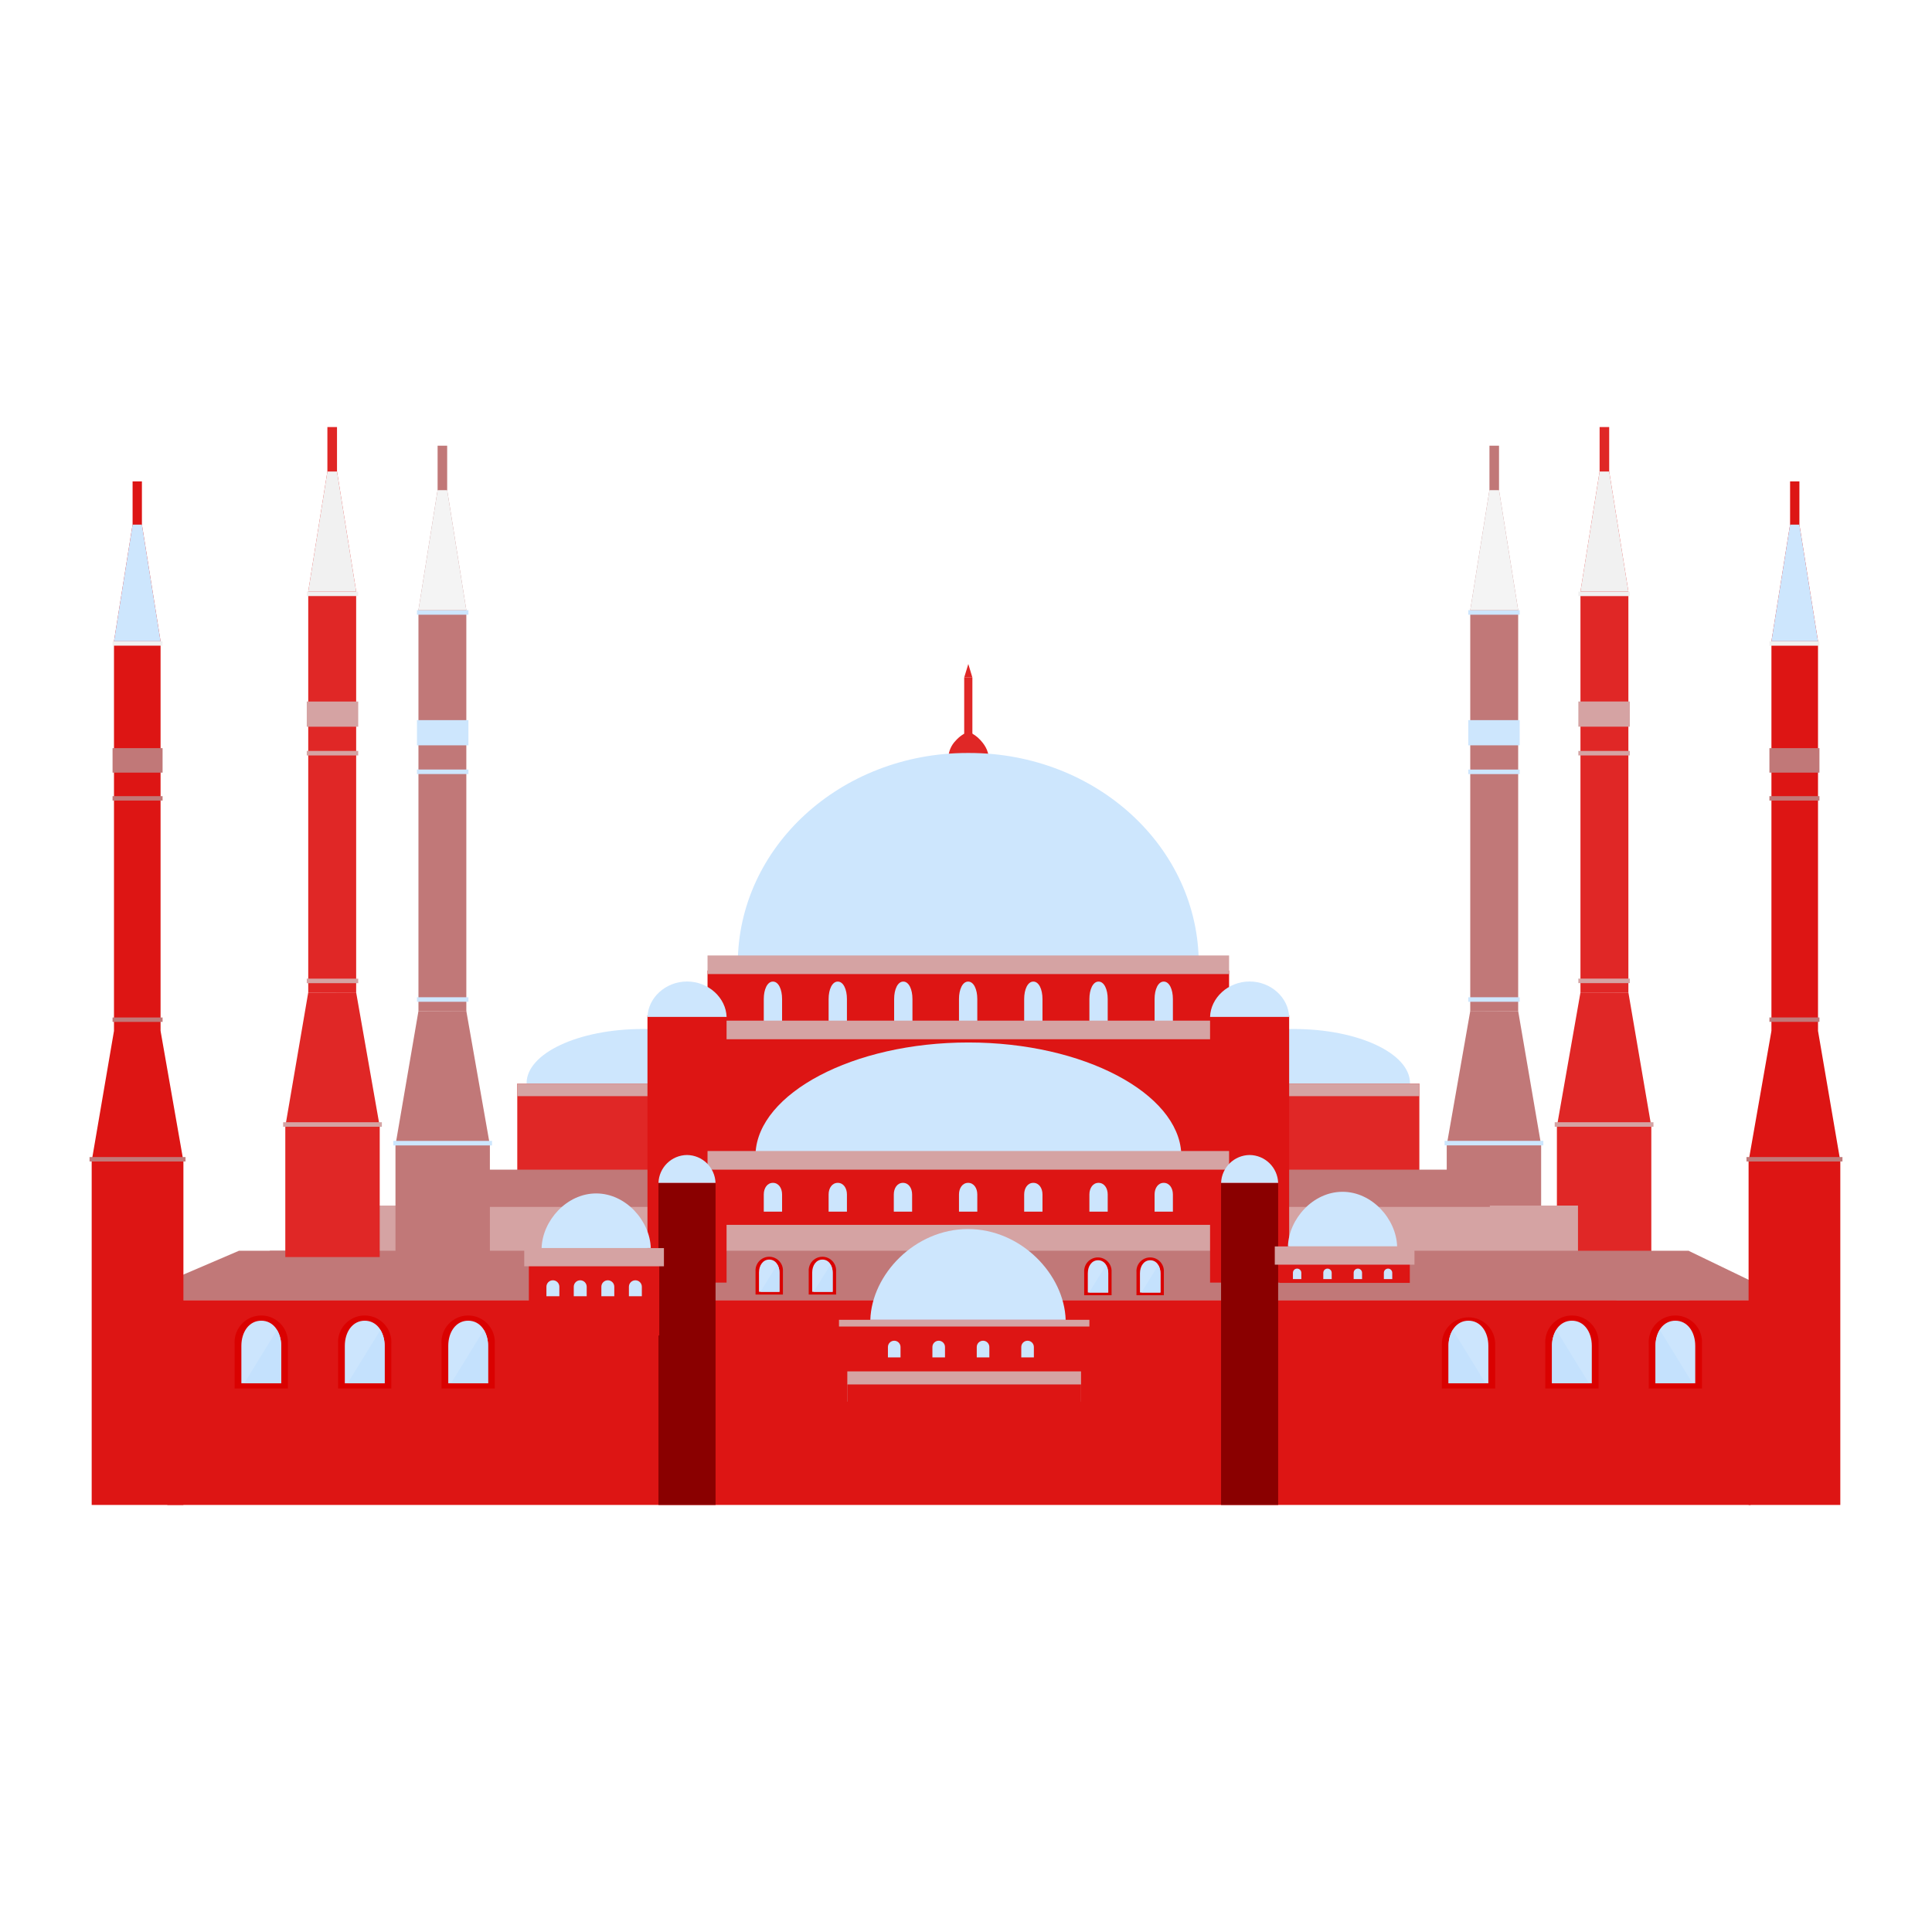
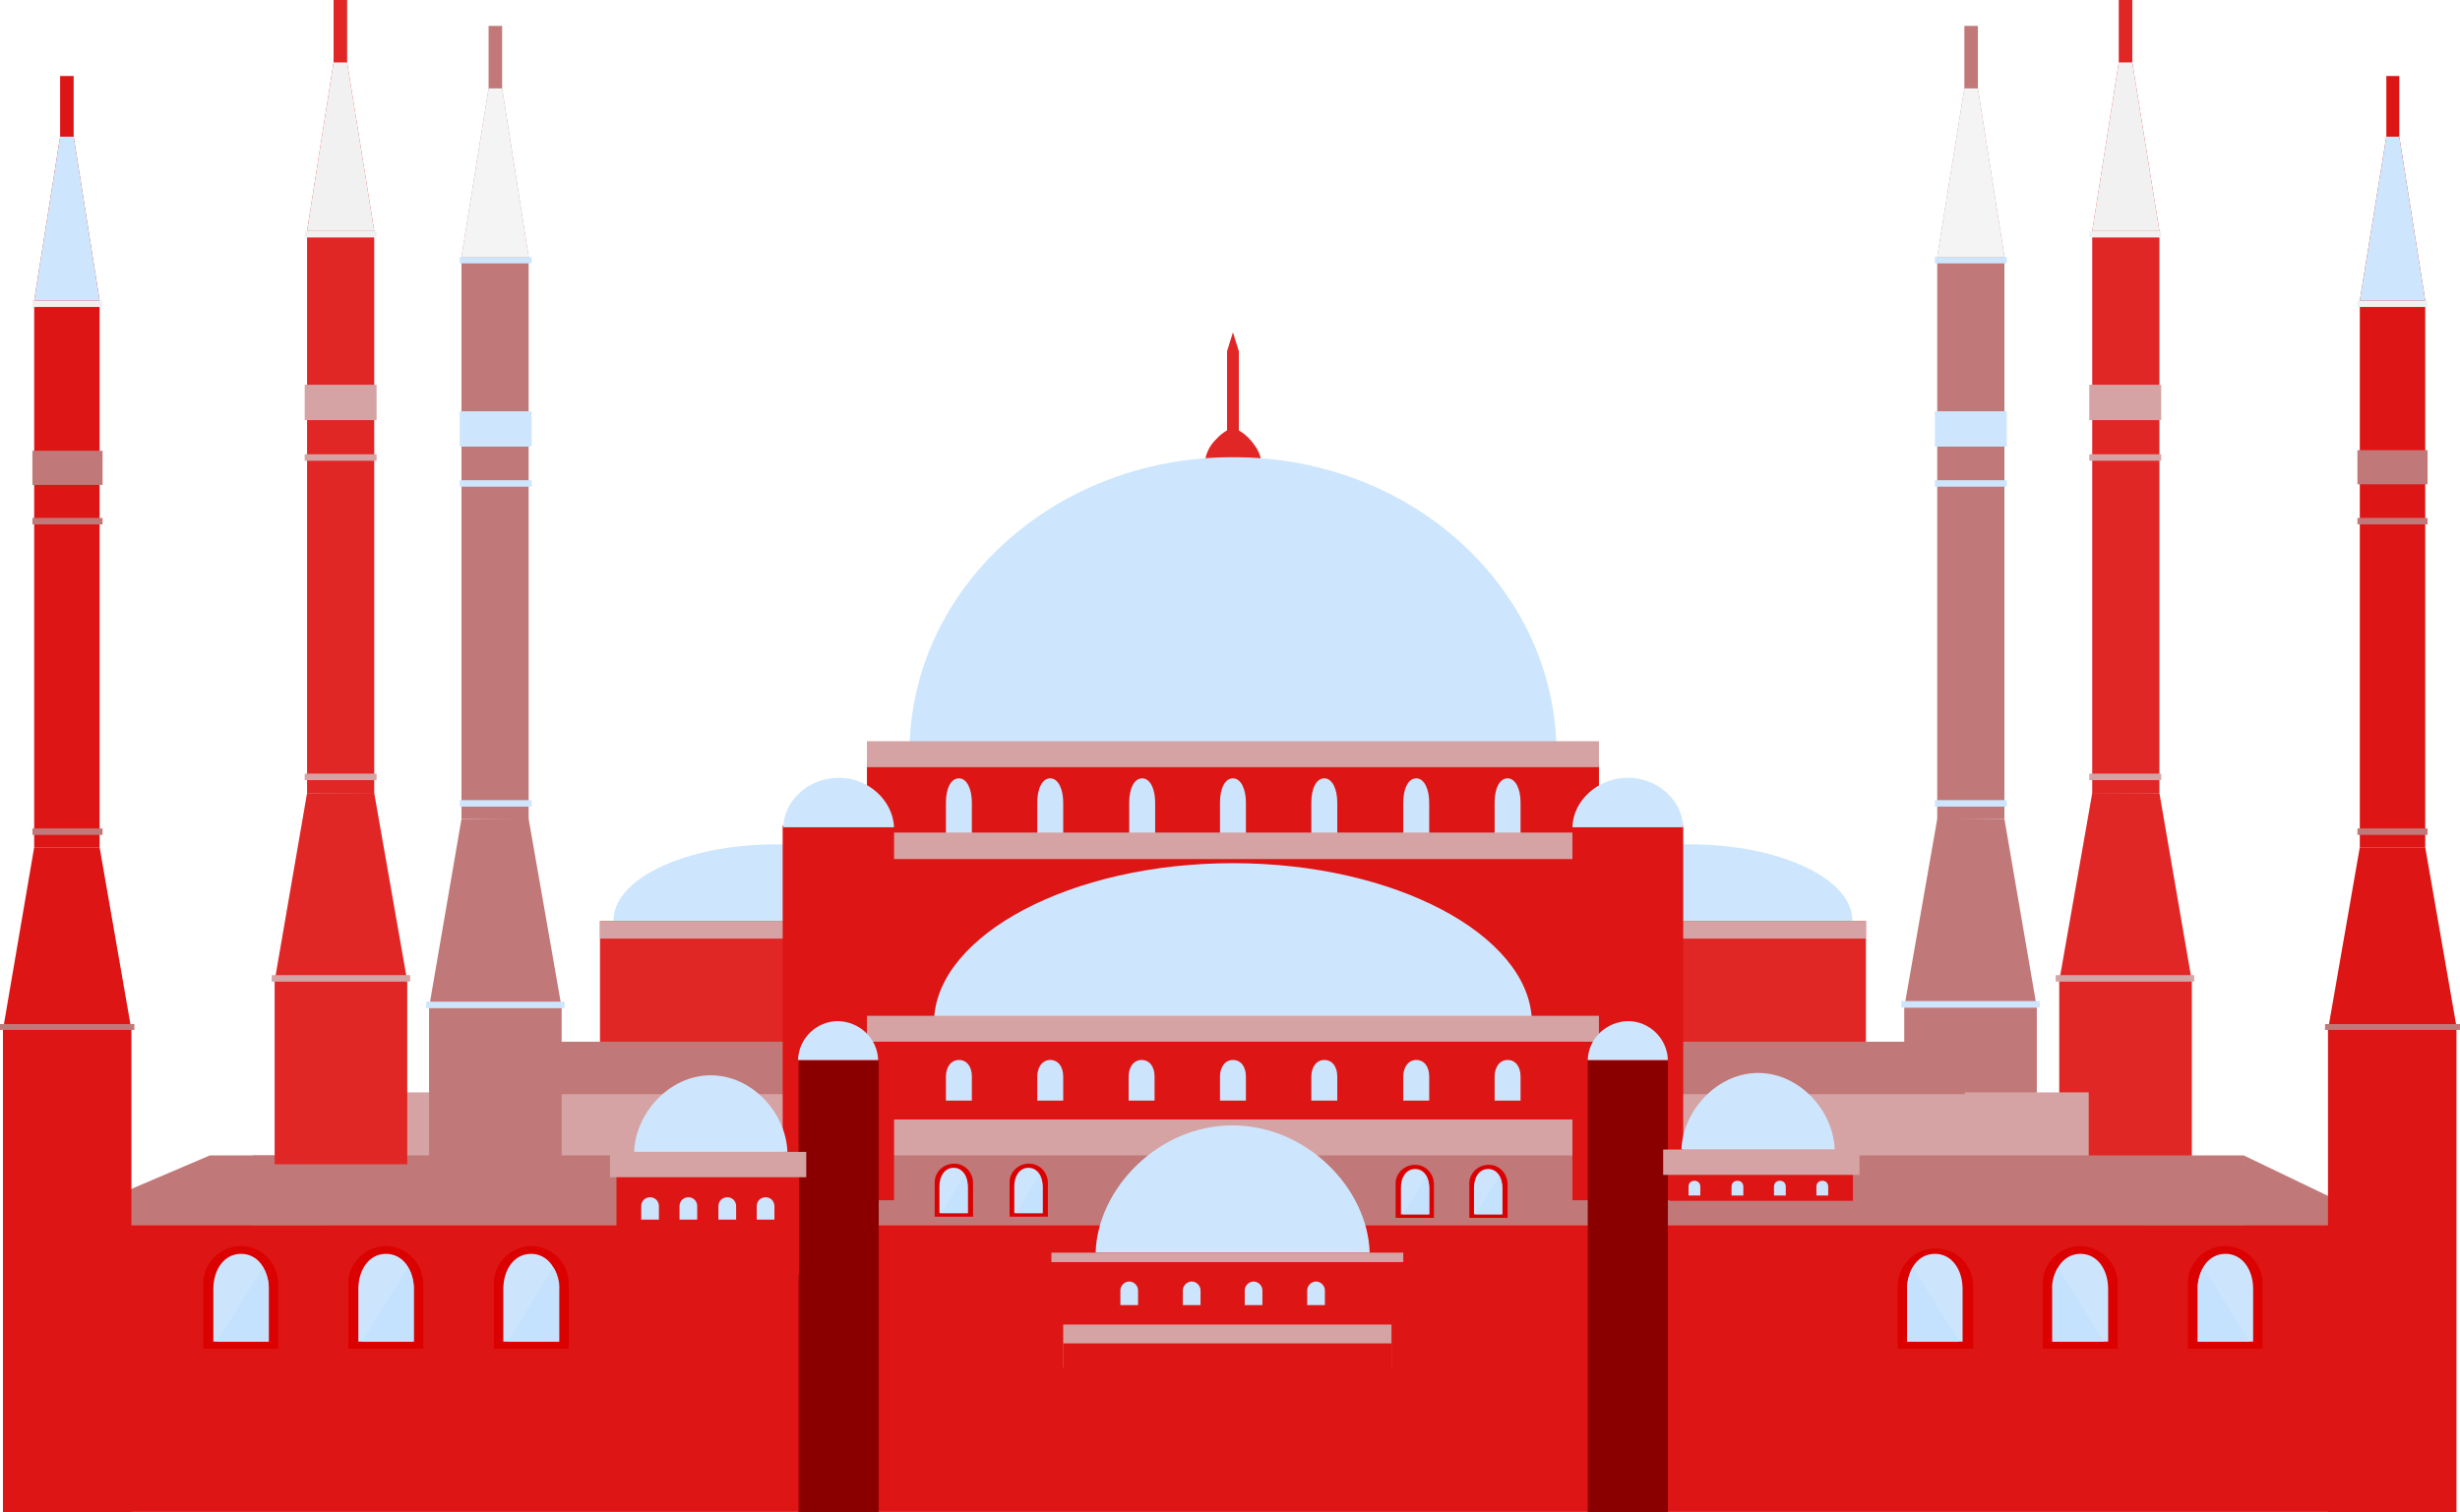
- <svg xmlns="http://www.w3.org/2000/svg" id="Layer_1" data-name="Layer 1" viewBox="0 0 460 460">
-   <defs>
-     <style>.cls-1{fill:#cde6fd;}.cls-2{fill:#e02726;}.cls-3{fill:#d5a3a3;}.cls-4{fill:#f1f1f1;}.cls-5{fill:#c17878;}.cls-6{fill:#f4f4f4;}.cls-7{fill:#dd1514;}.cls-8{fill:#cce5fd;}.cls-9{fill:#da0100;}.cls-10{fill:#c4e1fd;}.cls-11{fill:#8a0000;}</style>
-   </defs>
-   <path class="cls-1" d="M180.66,258s0-.06,0-.09c0-7.13-12.38-12.91-27.64-12.91s-27.64,5.78-27.64,12.91c0,0,0,.06,0,.09Z" />
-   <rect class="cls-2" x="123.16" y="258" width="55.29" height="20.82" />
-   <rect class="cls-3" x="123.16" y="258" width="39.01" height="2.99" />
-   <polygon class="cls-2" points="376.29 236.34 376.3 236.3 376.3 140.84 380.86 112.26 380.86 101.68 383.14 101.68 383.14 112.26 387.71 140.84 387.71 236.3 376.29 236.34" />
-   <polygon class="cls-2" points="387.71 236.3 376.3 236.3 370.69 268.21 393.17 268.21 387.71 236.3" />
-   <rect class="cls-2" x="370.69" y="268.21" width="22.48" height="31.09" transform="translate(763.86 567.51) rotate(-180)" />
-   <rect class="cls-3" x="370.18" y="267.2" width="23.51" height="1.08" transform="translate(763.86 535.48) rotate(-180)" />
-   <rect class="cls-3" x="375.81" y="233.01" width="12.25" height="1.08" transform="translate(763.86 467.09) rotate(-180)" />
-   <rect class="cls-3" x="375.81" y="178.79" width="12.25" height="1.08" transform="translate(763.86 358.66) rotate(-180)" />
-   <rect class="cls-4" x="375.81" y="140.84" width="12.25" height="1.08" transform="translate(763.86 282.77) rotate(-180)" />
-   <rect class="cls-3" x="375.81" y="167.03" width="12.25" height="6" transform="translate(763.86 340.05) rotate(-180)" />
-   <polygon class="cls-4" points="380.86 112.27 383.14 112.27 387.71 140.84 376.3 140.84 380.86 112.27" />
-   <polygon class="cls-5" points="350.06 240.78 350.06 240.73 350.06 145.28 354.63 116.69 354.63 106.12 356.91 106.12 356.91 116.69 361.47 145.28 361.47 240.73 350.06 240.78" />
-   <polygon class="cls-5" points="361.47 240.73 350.06 240.73 344.46 272.64 366.94 272.64 361.47 240.73" />
-   <rect class="cls-5" x="344.46" y="272.65" width="22.48" height="31.09" transform="translate(711.4 576.38) rotate(-180)" />
-   <rect class="cls-1" x="343.94" y="271.64" width="23.51" height="1.08" transform="translate(711.4 544.35) rotate(-180)" />
-   <rect class="cls-1" x="349.57" y="237.44" width="12.25" height="1.08" transform="translate(711.4 475.96) rotate(-180)" />
-   <rect class="cls-1" x="349.57" y="183.22" width="12.25" height="1.08" transform="translate(711.4 367.53) rotate(-180)" />
-   <rect class="cls-1" x="349.57" y="145.28" width="12.25" height="1.08" transform="translate(711.4 291.64) rotate(-180)" />
-   <rect class="cls-1" x="349.57" y="171.46" width="12.25" height="6" transform="translate(711.4 348.92) rotate(-180)" />
-   <polygon class="cls-6" points="354.63 116.7 356.91 116.7 361.47 145.28 350.06 145.28 354.63 116.7" />
-   <path class="cls-1" d="M280.44,258s0-.06,0-.09c0-7.13,12.38-12.91,27.64-12.91s27.64,5.78,27.64,12.91c0,0,0,.06,0,.09Z" />
-   <rect class="cls-2" x="282.65" y="258" width="55.29" height="20.82" transform="translate(620.59 536.81) rotate(-180)" />
-   <rect class="cls-3" x="298.93" y="258" width="39.01" height="2.99" transform="translate(636.87 518.99) rotate(-180)" />
-   <polygon class="cls-5" points="230.55 291.63 168.46 291.63 168.46 304.94 230.55 304.94 292.64 304.94 292.64 291.63 230.55 291.63" />
-   <polygon class="cls-7" points="228.97 309.53 39.84 309.53 39.84 358.32 228.97 358.32 416.82 358.32 416.82 309.53 228.97 309.53" />
-   <path class="cls-2" d="M235.35,180.75c.2-2.16-1.36-3.92-1.91-4.53a8,8,0,0,0-2.85-2,7.58,7.58,0,0,0-3,2.08,6.16,6.16,0,0,0-1.8,4.27c.17,2.2,2.52,4.21,4.74,5v-.19h0v.19C232.77,184.82,235.15,182.89,235.35,180.75Z" />
-   <rect class="cls-3" x="87.14" y="287.04" width="288.57" height="11.73" />
-   <polyline class="cls-5" points="56.9 297.8 39.84 305.11 39.84 309.6 76.23 309.6 76.23 297.8 56.9 297.8" />
-   <polygon class="cls-2" points="229.57 161.31 229.57 161.32 229.57 176.48 231.52 176.48 231.52 161.32 231.52 161.31 229.57 161.31" />
-   <path class="cls-1" d="M230.74,179.28h-.39c-30.2,0-54.69,22.4-54.69,50.26a.81.81,0,0,0,0,.17H285.42a.81.81,0,0,0,0-.17C285.43,201.67,260.95,179.28,230.74,179.28Z" />
-   <polygon class="cls-7" points="230.55 231.08 168.46 231.08 168.46 281.53 230.55 281.53 292.64 281.53 292.64 231.08 230.55 231.08" />
-   <path class="cls-1" d="M230.57,248.21h0c-27.58,0-50,12.17-50.68,26.37H281.25C280.54,260.37,258.15,248.21,230.57,248.21Z" />
-   <polygon class="cls-5" points="384.87 309.6 384.87 299.83 400.39 299.83 402.02 299.83 402.02 297.8 417.17 305.11 417.17 309.6 384.87 309.6" />
-   <polygon class="cls-5" points="233.16 297.8 64.24 297.8 64.24 309.6 233.16 309.6 402.08 309.6 402.08 297.8 233.16 297.8" />
-   <polygon class="cls-5" points="159.5 278.49 106.37 278.49 106.37 287.36 159.5 287.36 212.81 287.36 212.81 278.49 159.5 278.49" />
-   <polygon class="cls-3" points="230.55 227.49 168.46 227.49 168.46 231.92 230.55 231.92 292.64 231.92 292.64 227.49 230.55 227.49" />
-   <polygon class="cls-5" points="301.6 278.49 354.73 278.49 354.73 287.36 301.6 287.36 248.29 287.36 248.29 278.49 301.6 278.49" />
-   <polygon class="cls-7" points="230.55 277.65 168.46 277.65 168.46 291.63 230.55 291.63 292.64 291.63 292.64 277.65 230.55 277.65" />
-   <polygon class="cls-2" points="229.57 161.31 230.55 158.1 231.52 161.31 229.57 161.31" />
-   <path class="cls-8" d="M181.85,288.49V284.4c0-1.53.84-2.77,2.18-2.77s2.18,1.24,2.18,2.77v4.09Z" />
-   <path class="cls-8" d="M197.29,288.49V284.4c0-1.53.84-2.77,2.18-2.77s2.18,1.24,2.18,2.77v4.09Z" />
-   <path class="cls-8" d="M212.81,288.49V284.4c0-1.53.84-2.77,2.18-2.77s2.18,1.24,2.18,2.77v4.09Z" />
-   <path class="cls-8" d="M228.33,288.49V284.4c0-1.53.84-2.77,2.18-2.77s2.18,1.24,2.18,2.77v4.09Z" />
-   <path class="cls-8" d="M243.85,288.49V284.4c0-1.53.84-2.77,2.18-2.77s2.18,1.24,2.18,2.77v4.09Z" />
-   <path class="cls-8" d="M259.38,288.49V284.4c0-1.53.84-2.77,2.18-2.77s2.18,1.24,2.18,2.77v4.09Z" />
-   <path class="cls-8" d="M274.9,288.49V284.4c0-1.53.84-2.77,2.18-2.77s2.18,1.24,2.18,2.77v4.09Z" />
-   <path class="cls-8" d="M181.85,244v-6.14c0-2.29.84-4.15,2.18-4.15s2.18,1.86,2.18,4.15V244Z" />
-   <path class="cls-8" d="M197.29,244v-6.14c0-2.29.84-4.15,2.18-4.15s2.18,1.86,2.18,4.15V244Z" />
-   <path class="cls-8" d="M212.89,244v-6.14c0-2.29.84-4.15,2.18-4.15s2.18,1.86,2.18,4.15V244Z" />
-   <path class="cls-8" d="M228.33,244v-6.14c0-2.29.84-4.15,2.18-4.15s2.18,1.86,2.18,4.15V244Z" />
-   <path class="cls-8" d="M243.85,244v-6.14c0-2.29.84-4.15,2.18-4.15s2.18,1.86,2.18,4.15V244Z" />
-   <path class="cls-8" d="M259.38,244v-6.14c0-2.29.84-4.15,2.18-4.15s2.18,1.86,2.18,4.15V244Z" />
-   <path class="cls-8" d="M274.9,244v-6.14c0-2.29.84-4.15,2.18-4.15s2.18,1.86,2.18,4.15V244Z" />
-   <polygon class="cls-3" points="230.55 243.01 168.46 243.01 168.46 247.44 230.55 247.44 292.64 247.44 292.64 243.01 230.55 243.01" />
-   <polygon class="cls-5" points="111.04 240.78 111.03 240.73 111.03 145.28 106.47 116.69 106.47 106.12 104.19 106.12 104.19 116.69 99.63 145.28 99.63 240.73 111.04 240.78" />
-   <polygon class="cls-5" points="99.63 240.73 111.03 240.73 116.64 272.64 94.16 272.64 99.63 240.73" />
-   <rect class="cls-5" x="94.16" y="272.65" width="22.48" height="31.09" />
-   <rect class="cls-1" x="93.64" y="271.64" width="23.51" height="1.08" />
-   <rect class="cls-1" x="99.28" y="237.44" width="12.25" height="1.08" />
-   <rect class="cls-1" x="99.28" y="183.22" width="12.25" height="1.08" />
-   <rect class="cls-1" x="99.28" y="145.28" width="12.25" height="1.08" />
-   <rect class="cls-1" x="99.28" y="171.46" width="12.25" height="6" />
-   <polygon class="cls-6" points="106.47 116.7 104.19 116.7 99.63 145.28 111.03 145.28 106.47 116.7" />
-   <polygon class="cls-2" points="84.81 236.34 84.8 236.3 84.8 140.84 80.24 112.26 80.24 101.68 77.95 101.68 77.95 112.26 73.39 140.84 73.39 236.3 84.81 236.34" />
-   <polygon class="cls-2" points="73.39 236.3 84.8 236.3 90.41 268.21 67.93 268.21 73.39 236.3" />
-   <rect class="cls-2" x="67.93" y="268.21" width="22.48" height="31.09" />
-   <rect class="cls-3" x="67.41" y="267.2" width="23.51" height="1.08" />
-   <rect class="cls-3" x="73.04" y="233.01" width="12.25" height="1.08" />
-   <rect class="cls-3" x="73.04" y="178.79" width="12.25" height="1.08" />
-   <rect class="cls-4" x="73.04" y="140.84" width="12.25" height="1.08" />
-   <rect class="cls-3" x="73.04" y="167.03" width="12.25" height="6" />
-   <polygon class="cls-4" points="80.24 112.27 77.95 112.27 73.39 140.84 84.8 140.84 80.24 112.27" />
-   <path class="cls-9" d="M68.54,330.6V320a6.35,6.35,0,1,0-12.67,0V330.6Z" />
-   <path class="cls-8" d="M57.47,329.35v-8.9c0-3.32,1.83-6,4.74-6s4.74,2.7,4.74,6v8.9Z" />
-   <path class="cls-10" d="M58.14,329.35h8.8v-8.74a7.18,7.18,0,0,0-1-3.94Z" />
-   <path class="cls-9" d="M93.17,330.6V320a6.35,6.35,0,1,0-12.67,0V330.6Z" />
-   <path class="cls-8" d="M82.1,329.35v-8.9c0-3.32,1.83-6,4.74-6s4.74,2.7,4.74,6v8.9Z" />
-   <path class="cls-10" d="M82.77,329.35h8.8v-8.74a7.18,7.18,0,0,0-1-3.94Z" />
-   <path class="cls-9" d="M117.8,330.6V320a6.35,6.35,0,1,0-12.67,0V330.6Z" />
-   <path class="cls-8" d="M106.73,329.35v-8.9c0-3.32,1.83-6,4.74-6s4.74,2.7,4.74,6v8.9Z" />
-   <path class="cls-10" d="M107.4,329.35h8.8v-8.74a7.18,7.18,0,0,0-1-3.94Z" />
-   <polygon class="cls-7" points="169.22 241.72 157.93 241.72 157.93 241.75 154.16 241.75 154.16 305.38 172.99 305.38 172.99 241.75 169.22 241.75 169.22 241.72" />
-   <rect class="cls-11" x="156.78" y="281.66" width="13.59" height="76.66" />
-   <path class="cls-1" d="M163.58,233.69h0c-5.12,0-9.28,3.89-9.41,8.43H173C172.85,237.59,168.7,233.69,163.58,233.69Z" />
-   <polygon class="cls-7" points="38.23 245.5 38.23 245.45 38.23 152.68 33.79 124.9 33.79 114.62 31.57 114.62 31.57 124.9 27.14 152.68 27.14 245.45 38.23 245.5" />
-   <polygon class="cls-7" points="27.14 245.45 38.23 245.45 43.67 276.47 21.83 276.47 27.14 245.45" />
-   <rect class="cls-7" x="21.83" y="276.47" width="21.84" height="81.85" />
-   <rect class="cls-5" x="21.32" y="275.49" width="22.85" height="1.05" />
-   <rect class="cls-5" x="26.8" y="242.26" width="11.91" height="1.05" />
-   <rect class="cls-5" x="26.8" y="189.56" width="11.91" height="1.05" />
-   <rect class="cls-4" x="26.8" y="152.68" width="11.91" height="1.05" />
-   <rect class="cls-5" x="26.8" y="178.13" width="11.91" height="5.83" />
-   <polygon class="cls-1" points="33.79 124.91 31.57 124.91 27.14 152.68 38.23 152.68 33.79 124.91" />
-   <path class="cls-1" d="M141.95,284.15h0c-7.06,0-12.79,6.51-13,13h26C154.74,290.66,149,284.15,141.95,284.15Z" />
-   <polygon class="cls-7" points="140.84 299.33 125.92 299.33 125.92 317.97 140.84 317.97 156.97 317.97 156.97 299.33 140.84 299.33" />
-   <polygon class="cls-3" points="141.94 297.17 124.82 297.17 124.82 301.5 141.94 301.5 158.08 301.5 158.08 297.17 141.94 297.17" />
-   <path class="cls-8" d="M130.1,308.63v-2.26a1.54,1.54,0,0,1,3.08,0v2.26Z" />
-   <path class="cls-8" d="M136.61,308.63v-2.26a1.54,1.54,0,0,1,3.08,0v2.26Z" />
-   <path class="cls-8" d="M143.18,308.63v-2.26a1.54,1.54,0,0,1,3.08,0v2.26Z" />
-   <path class="cls-8" d="M149.74,308.63v-2.26a1.54,1.54,0,0,1,3.08,0v2.26Z" />
-   <path class="cls-9" d="M392.56,330.6V320a6.35,6.35,0,1,1,12.67,0V330.6Z" />
-   <path class="cls-8" d="M403.63,329.35v-8.9c0-3.32-1.83-6-4.74-6s-4.74,2.7-4.74,6v8.9Z" />
-   <path class="cls-10" d="M403,329.35h-8.8v-8.74a7.18,7.18,0,0,1,1-3.94Z" />
-   <path class="cls-9" d="M367.93,330.6V320a6.35,6.35,0,1,1,12.67,0V330.6Z" />
-   <path class="cls-8" d="M379,329.35v-8.9c0-3.32-1.83-6-4.74-6s-4.74,2.7-4.74,6v8.9Z" />
-   <path class="cls-10" d="M378.33,329.35h-8.8v-8.74a7.18,7.18,0,0,1,1-3.94Z" />
-   <path class="cls-9" d="M343.3,330.6V320A6.35,6.35,0,1,1,356,320V330.6Z" />
-   <path class="cls-8" d="M354.37,329.35v-8.9c0-3.32-1.83-6-4.74-6s-4.74,2.7-4.74,6v8.9Z" />
-   <path class="cls-10" d="M353.7,329.35h-8.8v-8.74a7.18,7.18,0,0,1,1-3.94Z" />
-   <polygon class="cls-7" points="291.88 241.72 303.17 241.72 303.17 241.75 306.94 241.75 306.94 305.38 288.11 305.38 288.11 241.75 291.88 241.75 291.88 241.72" />
-   <rect class="cls-11" x="290.73" y="281.66" width="13.59" height="76.66" transform="translate(595.05 639.98) rotate(-180)" />
-   <path class="cls-1" d="M297.52,233.69h0c5.12,0,9.28,3.89,9.41,8.43H288.11C288.25,237.59,292.4,233.69,297.52,233.69Z" />
-   <polygon class="cls-7" points="421.76 245.5 421.77 245.45 421.77 152.68 426.21 124.9 426.21 114.62 428.43 114.62 428.43 124.9 432.86 152.68 432.86 245.45 421.76 245.5" />
-   <polygon class="cls-7" points="432.86 245.45 421.77 245.45 416.33 276.47 438.17 276.47 432.86 245.45" />
-   <rect class="cls-7" x="416.33" y="276.47" width="21.84" height="81.85" transform="translate(854.5 634.79) rotate(-180)" />
-   <rect class="cls-5" x="415.82" y="275.49" width="22.85" height="1.05" transform="translate(854.5 552.03) rotate(-180)" />
-   <rect class="cls-5" x="421.3" y="242.26" width="11.91" height="1.05" transform="translate(854.5 485.56) rotate(-180)" />
-   <rect class="cls-5" x="421.3" y="189.56" width="11.91" height="1.05" transform="translate(854.5 380.17) rotate(-180)" />
-   <rect class="cls-4" x="421.3" y="152.68" width="11.91" height="1.05" transform="translate(854.5 306.42) rotate(-180)" />
-   <rect class="cls-5" x="421.3" y="178.13" width="11.91" height="5.83" transform="translate(854.5 362.09) rotate(-180)" />
-   <polygon class="cls-1" points="426.21 124.91 428.43 124.91 432.86 152.68 421.77 152.68 426.21 124.91" />
-   <path class="cls-1" d="M319.65,283.76h0c7.06,0,12.79,6.51,13,13h-26C306.86,290.26,312.59,283.76,319.65,283.76Z" />
-   <polygon class="cls-7" points="320.76 298.94 335.67 298.94 335.67 305.45 320.76 305.45 304.63 305.45 304.63 298.94 320.76 298.94" />
-   <polygon class="cls-3" points="319.65 296.77 336.78 296.77 336.78 301.11 319.65 301.11 303.52 301.11 303.52 296.77 319.65 296.77" />
-   <path class="cls-8" d="M331.49,304.54v-1.49a1,1,0,0,0-2,0v1.49Z" />
-   <path class="cls-8" d="M324.3,304.54v-1.49a1,1,0,0,0-2,0v1.49Z" />
-   <path class="cls-8" d="M317.07,304.54v-1.49a1,1,0,0,0-2,0v1.49Z" />
-   <path class="cls-8" d="M309.84,304.54v-1.49a1,1,0,0,0-2,0v1.49Z" />
-   <path class="cls-9" d="M186.41,308.22v-5.47a3.27,3.27,0,1,0-6.52,0v5.47Z" />
-   <path class="cls-8" d="M180.71,307.58V303c0-1.71.94-3.1,2.44-3.1s2.44,1.39,2.44,3.1v4.58Z" />
-   <path class="cls-10" d="M181.06,307.58h4.52v-4.49a3.69,3.69,0,0,0-.51-2Z" />
-   <path class="cls-9" d="M199.07,308.22v-5.47a3.27,3.27,0,1,0-6.52,0v5.47Z" />
-   <path class="cls-8" d="M193.38,307.58V303c0-1.71.94-3.1,2.44-3.1s2.44,1.39,2.44,3.1v4.58Z" />
-   <path class="cls-10" d="M193.72,307.58h4.52v-4.49a3.69,3.69,0,0,0-.51-2Z" />
-   <path class="cls-9" d="M264.66,308.38v-5.47a3.27,3.27,0,1,0-6.52,0v5.47Z" />
-   <path class="cls-8" d="M259,307.74v-4.58c0-1.71.94-3.1,2.44-3.1s2.44,1.39,2.44,3.1v4.58Z" />
-   <path class="cls-10" d="M259.31,307.74h4.52v-4.49a3.69,3.69,0,0,0-.51-2Z" />
-   <path class="cls-9" d="M277.11,308.38v-5.47a3.27,3.27,0,1,0-6.52,0v5.47Z" />
-   <path class="cls-8" d="M271.42,307.74v-4.58c0-1.71.94-3.1,2.44-3.1s2.44,1.39,2.44,3.1v4.58Z" />
-   <path class="cls-10" d="M271.77,307.74h4.52v-4.49a3.69,3.69,0,0,0-.51-2Z" />
-   <polygon class="cls-3" points="230.55 274.05 168.46 274.05 168.46 278.49 230.55 278.49 292.64 278.49 292.64 274.05 230.55 274.05" />
-   <path class="cls-1" d="M230.47,292.63h0c-12.65,0-22.92,10.81-23.25,21.62h46.51C253.39,303.43,243.12,292.63,230.47,292.63Z" />
-   <polygon class="cls-7" points="228.47 315.71 201.74 315.71 201.74 326.52 228.47 326.52 257.39 326.52 257.39 315.71 228.47 315.71" />
-   <polygon class="cls-3" points="230.46 314.24 199.76 314.24 199.76 315.84 230.46 315.84 259.38 315.84 259.38 314.24 230.46 314.24" />
-   <polygon class="cls-3" points="230.4 326.52 201.74 326.52 201.74 333.73 230.4 333.73 257.39 333.73 257.39 326.52 230.4 326.52" />
-   <path class="cls-8" d="M211.41,323.19v-2.47a1.5,1.5,0,1,1,3,0v2.47Z" />
-   <path class="cls-8" d="M222,323.19v-2.47a1.5,1.5,0,1,1,3,0v2.47Z" />
-   <path class="cls-8" d="M232.56,323.19v-2.47a1.5,1.5,0,1,1,3,0v2.47Z" />
-   <path class="cls-8" d="M243.16,323.19v-2.47a1.5,1.5,0,1,1,3,0v2.47Z" />
-   <polygon class="cls-7" points="228.47 329.63 201.74 329.63 201.74 352.14 228.47 352.14 257.39 352.14 257.39 329.63 228.47 329.63" />
-   <path class="cls-1" d="M297.53,275h0a6.87,6.87,0,0,1,6.79,6.63H290.74A6.87,6.87,0,0,1,297.53,275Z" />
-   <path class="cls-1" d="M163.57,275h0a6.87,6.87,0,0,0-6.79,6.63h13.58A6.87,6.87,0,0,0,163.57,275Z" />
+ <svg xmlns="http://www.w3.org/2000/svg" version="1.1" id="Layer_1" x="0px" y="0px" viewBox="0 0 417.4 256.6" style="enable-background:new 0 0 417.4 256.6;" xml:space="preserve">
+   <style type="text/css">
+ 	.st0{fill:#CDE6FD;}
+ 	.st1{fill:#E02726;}
+ 	.st2{fill:#D5A3A3;}
+ 	.st3{fill:#F1F1F1;}
+ 	.st4{fill:#C17878;}
+ 	.st5{fill:#F4F4F4;}
+ 	.st6{fill:#DD1514;}
+ 	.st7{fill:#CCE5FD;}
+ 	.st8{fill:#DA0100;}
+ 	.st9{fill:#C4E1FD;}
+ 	.st10{fill:#8A0000;}
+ </style>
+   <path class="st0" d="M159.3,156.3C159.3,156.3,159.3,156.3,159.3,156.3c0-7.2-12.4-13-27.6-13c-15.3,0-27.6,5.8-27.6,12.9  c0,0,0,0.1,0,0.1H159.3z" />
+   <rect x="101.8" y="156.3" class="st1" width="55.3" height="20.8" />
+   <rect x="101.8" y="156.3" class="st2" width="39" height="3" />
+   <polygon class="st1" points="355,134.7 355,134.6 355,39.2 359.5,10.6 359.5,0 361.8,0 361.8,10.6 366.4,39.2 366.4,134.6 " />
+   <polygon class="st1" points="366.4,134.6 355,134.6 349.4,166.5 371.9,166.5 " />
+   <rect x="349.4" y="166.5" class="st1" width="22.5" height="31.1" />
+   <rect x="348.8" y="165.5" class="st2" width="23.5" height="1.1" />
+   <rect x="354.5" y="131.3" class="st2" width="12.2" height="1.1" />
+   <rect x="354.5" y="77.1" class="st2" width="12.2" height="1.1" />
+   <rect x="354.5" y="39.2" class="st3" width="12.2" height="1.1" />
+   <rect x="354.5" y="65.3" class="st2" width="12.2" height="6" />
+   <polygon class="st3" points="359.5,10.6 361.8,10.6 366.4,39.2 355,39.2 " />
+   <polygon class="st4" points="328.7,139.1 328.7,139 328.7,43.6 333.3,15 333.3,4.4 335.6,4.4 335.6,15 340.1,43.6 340.1,139 " />
+   <polygon class="st4" points="340.1,139 328.7,139 323.1,171 345.6,171 " />
+   <rect x="323.1" y="171" class="st4" width="22.5" height="31.1" />
+   <rect x="322.6" y="169.9" class="st0" width="23.5" height="1.1" />
+   <rect x="328.3" y="135.8" class="st0" width="12.2" height="1.1" />
+   <rect x="328.3" y="81.5" class="st0" width="12.2" height="1.1" />
+   <rect x="328.3" y="43.6" class="st0" width="12.2" height="1.1" />
+   <rect x="328.3" y="69.8" class="st0" width="12.2" height="6" />
+   <polygon class="st5" points="333.3,15 335.6,15 340.1,43.6 328.7,43.6 " />
+   <path class="st0" d="M259.1,156.3C259.1,156.3,259.1,156.3,259.1,156.3c0-7.2,12.4-13,27.6-13s27.6,5.8,27.6,12.9c0,0,0,0.1,0,0.1  H259.1z" />
+   <rect x="261.3" y="156.3" class="st1" width="55.3" height="20.8" />
+   <rect x="277.6" y="156.3" class="st2" width="39" height="3" />
+   <polygon class="st4" points="209.2,190 147.1,190 147.1,203.3 209.2,203.3 271.3,203.3 271.3,190 " />
+   <polygon class="st6" points="207.6,207.9 18.5,207.9 18.5,256.6 207.6,256.6 395.5,256.6 395.5,207.9 " />
+   <path class="st1" d="M214,79.1c0.2-2.2-1.4-3.9-1.9-4.5c-0.8-0.9-1.8-1.6-2.9-2c-1.2,0.4-2.2,1.2-3,2.1c-1.1,1.1-1.8,2.7-1.8,4.3  c0.2,2.2,2.5,4.2,4.7,5v-0.2l0,0v0.2C211.5,83.1,213.8,81.2,214,79.1z" />
+   <rect x="65.8" y="185.4" class="st2" width="288.6" height="11.7" />
+   <polyline class="st4" points="35.6,196.1 18.5,203.4 18.5,207.9 54.9,207.9 54.9,196.1 35.6,196.1 " />
+   <polygon class="st1" points="208.2,59.6 208.2,59.6 208.2,74.8 210.2,74.8 210.2,59.6 210.2,59.6 " />
+   <path class="st0" d="M209.4,77.6H209c-30.2,0-54.7,22.4-54.7,50.3c0,0.1,0,0.1,0,0.2h109.8c0-0.1,0-0.1,0-0.2  C264.1,100,239.6,77.6,209.4,77.6z" />
+   <polygon class="st6" points="209.2,129.4 147.1,129.4 147.1,179.9 209.2,179.9 271.3,179.9 271.3,129.4 " />
+   <path class="st0" d="M209.2,146.5L209.2,146.5c-27.6,0-50,12.2-50.7,26.4h101.4C259.2,158.7,236.8,146.5,209.2,146.5z" />
+   <polygon class="st4" points="363.5,207.9 363.5,198.1 379.1,198.1 380.7,198.1 380.7,196.1 395.9,203.4 395.9,207.9 " />
+   <polygon class="st4" points="211.8,196.1 42.9,196.1 42.9,207.9 211.8,207.9 380.8,207.9 380.8,196.1 " />
+   <polygon class="st4" points="138.2,176.8 85.1,176.8 85.1,185.7 138.2,185.7 191.5,185.7 191.5,176.8 " />
+   <polygon class="st2" points="209.2,125.8 147.1,125.8 147.1,130.2 209.2,130.2 271.3,130.2 271.3,125.8 " />
+   <polygon class="st4" points="280.3,176.8 333.4,176.8 333.4,185.7 280.3,185.7 227,185.7 227,176.8 " />
+   <polygon class="st6" points="209.2,176 147.1,176 147.1,190 209.2,190 271.3,190 271.3,176 " />
+   <polygon class="st1" points="208.2,59.6 209.2,56.4 210.2,59.6 " />
+   <path class="st7" d="M160.5,186.8v-4.1c0-1.5,0.8-2.8,2.2-2.8s2.2,1.2,2.2,2.8v4.1H160.5z" />
+   <path class="st7" d="M176,186.8v-4.1c0-1.5,0.8-2.8,2.2-2.8s2.2,1.2,2.2,2.8v4.1H176z" />
+   <path class="st7" d="M191.5,186.8v-4.1c0-1.5,0.8-2.8,2.2-2.8s2.2,1.2,2.2,2.8v4.1H191.5z" />
+   <path class="st7" d="M207,186.8v-4.1c0-1.5,0.8-2.8,2.2-2.8s2.2,1.2,2.2,2.8v4.1H207z" />
+   <path class="st7" d="M222.5,186.8v-4.1c0-1.5,0.8-2.8,2.2-2.8s2.2,1.2,2.2,2.8v4.1H222.5z" />
+   <path class="st7" d="M238.1,186.8v-4.1c0-1.5,0.8-2.8,2.2-2.8s2.2,1.2,2.2,2.8v4.1H238.1z" />
+   <path class="st7" d="M253.6,186.8v-4.1c0-1.5,0.8-2.8,2.2-2.8s2.2,1.2,2.2,2.8v4.1H253.6z" />
+   <path class="st7" d="M160.5,142.3v-6.1c0-2.3,0.8-4.1,2.2-4.1s2.2,1.9,2.2,4.1v6.1H160.5z" />
+   <path class="st7" d="M176,142.3v-6.1c0-2.3,0.8-4.1,2.2-4.1s2.2,1.9,2.2,4.1v6.1H176z" />
+   <path class="st7" d="M191.6,142.3v-6.1c0-2.3,0.8-4.1,2.2-4.1s2.2,1.9,2.2,4.1v6.1H191.6z" />
+   <path class="st7" d="M207,142.3v-6.1c0-2.3,0.8-4.1,2.2-4.1s2.2,1.9,2.2,4.1v6.1H207z" />
+   <path class="st7" d="M222.5,142.3v-6.1c0-2.3,0.8-4.1,2.2-4.1s2.2,1.9,2.2,4.1v6.1H222.5z" />
+   <path class="st7" d="M238.1,142.3v-6.1c0-2.3,0.8-4.1,2.2-4.1s2.2,1.9,2.2,4.1v6.1H238.1z" />
+   <path class="st7" d="M253.6,142.3v-6.1c0-2.3,0.8-4.1,2.2-4.1s2.2,1.9,2.2,4.1v6.1H253.6z" />
+   <polygon class="st2" points="209.2,141.3 147.1,141.3 147.1,145.8 209.2,145.8 271.3,145.8 271.3,141.3 " />
+   <polygon class="st4" points="89.7,139.1 89.7,139 89.7,43.6 85.2,15 85.2,4.4 82.9,4.4 82.9,15 78.3,43.6 78.3,139 " />
+   <polygon class="st4" points="78.3,139 89.7,139 95.3,171 72.8,171 " />
+   <rect x="72.8" y="171" class="st4" width="22.5" height="31.1" />
+   <rect x="72.3" y="170" class="st0" width="23.5" height="1.1" />
+   <rect x="78" y="135.8" class="st0" width="12.2" height="1.1" />
+   <rect x="78" y="81.5" class="st0" width="12.2" height="1.1" />
+   <rect x="78" y="43.6" class="st0" width="12.2" height="1.1" />
+   <rect x="78" y="69.8" class="st0" width="12.2" height="6" />
+   <polygon class="st5" points="85.2,15 82.9,15 78.3,43.6 89.7,43.6 " />
+   <polygon class="st1" points="63.5,134.7 63.5,134.6 63.5,39.2 58.9,10.6 58.9,0 56.6,0 56.6,10.6 52.1,39.2 52.1,134.6 " />
+   <polygon class="st1" points="52.1,134.6 63.5,134.6 69.1,166.5 46.6,166.5 " />
+   <rect x="46.6" y="166.5" class="st1" width="22.5" height="31.1" />
+   <rect x="46.1" y="165.5" class="st2" width="23.5" height="1.1" />
+   <rect x="51.7" y="131.3" class="st2" width="12.2" height="1.1" />
+   <rect x="51.7" y="77.1" class="st2" width="12.2" height="1.1" />
+   <rect x="51.7" y="39.2" class="st3" width="12.2" height="1.1" />
+   <rect x="51.7" y="65.3" class="st2" width="12.2" height="6" />
+   <polygon class="st3" points="58.9,10.6 56.6,10.6 52.1,39.2 63.5,39.2 " />
+   <path class="st8" d="M47.2,228.9v-10.6c0.2-3.5-2.4-6.5-5.9-6.8c-3.5-0.2-6.5,2.4-6.8,5.9c0,0.3,0,0.6,0,0.9v10.6H47.2z" />
+   <path class="st7" d="M36.2,227.7v-8.9c0-3.3,1.8-6,4.7-6s4.7,2.7,4.7,6v8.9H36.2z" />
+   <path class="st9" d="M36.8,227.7h8.8v-8.7c0.1-1.4-0.3-2.8-1-3.9L36.8,227.7z" />
+   <path class="st8" d="M71.8,228.9v-10.6c0.2-3.5-2.4-6.5-5.9-6.8c-3.5-0.2-6.5,2.4-6.8,5.9c0,0.3,0,0.6,0,0.9v10.6H71.8z" />
+   <path class="st7" d="M60.8,227.7v-8.9c0-3.3,1.8-6,4.7-6s4.7,2.7,4.7,6v8.9H60.8z" />
+   <path class="st9" d="M61.4,227.7h8.8v-8.7c0.1-1.4-0.3-2.8-1-3.9L61.4,227.7z" />
+   <path class="st8" d="M96.5,228.9v-10.6c0.2-3.5-2.4-6.5-5.9-6.8c-3.5-0.2-6.5,2.4-6.8,5.9c0,0.3,0,0.6,0,0.9v10.6H96.5z" />
+   <path class="st7" d="M85.4,227.7v-8.9c0-3.3,1.8-6,4.7-6s4.7,2.7,4.7,6v8.9H85.4z" />
+   <path class="st9" d="M86.1,227.7h8.8v-8.7c0.1-1.4-0.3-2.8-1-3.9L86.1,227.7z" />
+   <polygon class="st6" points="147.9,140 136.6,140 136.6,140.1 132.8,140.1 132.8,203.7 151.7,203.7 151.7,140.1 147.9,140.1 " />
+   <rect x="135.5" y="180" class="st10" width="13.6" height="76.7" />
+   <path class="st0" d="M142.3,132L142.3,132c-5.1,0-9.3,3.9-9.4,8.4h18.8C151.5,135.9,147.4,132,142.3,132z" />
+   <polygon class="st6" points="16.9,143.8 16.9,143.8 16.9,51 12.5,23.2 12.5,12.9 10.2,12.9 10.2,23.2 5.8,51 5.8,143.8 " />
+   <polygon class="st6" points="5.8,143.8 16.9,143.8 22.3,174.8 0.5,174.8 " />
+   <rect x="0.5" y="174.8" class="st6" width="21.8" height="81.9" />
+   <rect y="173.8" class="st4" width="22.8" height="1" />
+   <rect x="5.5" y="140.6" class="st4" width="11.9" height="1.1" />
+   <rect x="5.5" y="87.9" class="st4" width="11.9" height="1.1" />
+   <rect x="5.5" y="51" class="st3" width="11.9" height="1.1" />
+   <rect x="5.5" y="76.5" class="st4" width="11.9" height="5.8" />
+   <polygon class="st0" points="12.5,23.2 10.2,23.2 5.8,51 16.9,51 " />
+   <path class="st0" d="M120.6,182.5L120.6,182.5c-7.1,0-12.8,6.5-13,13h26C133.4,189,127.7,182.5,120.6,182.5z" />
+   <polygon class="st6" points="119.5,197.6 104.6,197.6 104.6,216.3 119.5,216.3 135.6,216.3 135.6,197.6 " />
+   <polygon class="st2" points="120.6,195.5 103.5,195.5 103.5,199.8 120.6,199.8 136.8,199.8 136.8,195.5 " />
+   <path class="st7" d="M108.8,207v-2.3c0-0.9,0.7-1.5,1.5-1.5c0.9,0,1.5,0.7,1.5,1.5v2.3H108.8z" />
+   <path class="st7" d="M115.3,207v-2.3c0-0.9,0.7-1.5,1.5-1.5c0.9,0,1.5,0.7,1.5,1.5v2.3H115.3z" />
+   <path class="st7" d="M121.9,207v-2.3c0-0.9,0.7-1.5,1.5-1.5c0.9,0,1.5,0.7,1.5,1.5v2.3H121.9z" />
+   <path class="st7" d="M128.4,207v-2.3c0-0.9,0.7-1.5,1.5-1.5c0.9,0,1.5,0.7,1.5,1.5v2.3H128.4z" />
+   <path class="st8" d="M371.2,228.9v-10.6c-0.2-3.5,2.4-6.5,5.9-6.8c3.5-0.2,6.5,2.4,6.8,5.9c0,0.3,0,0.6,0,0.9v10.6H371.2z" />
+   <path class="st7" d="M382.3,227.7v-8.9c0-3.3-1.8-6-4.7-6s-4.7,2.7-4.7,6v8.9H382.3z" />
+   <path class="st9" d="M381.7,227.7h-8.8v-8.7c-0.1-1.4,0.3-2.8,1-3.9L381.7,227.7z" />
+   <path class="st8" d="M346.6,228.9v-10.6c-0.2-3.5,2.4-6.5,5.9-6.8c3.5-0.2,6.5,2.4,6.8,5.9c0,0.3,0,0.6,0,0.9v10.6H346.6z" />
+   <path class="st7" d="M357.7,227.7v-8.9c0-3.3-1.8-6-4.7-6s-4.7,2.7-4.7,6v8.9H357.7z" />
+   <path class="st9" d="M357,227.7h-8.8v-8.7c-0.1-1.4,0.3-2.8,1-3.9L357,227.7z" />
+   <path class="st8" d="M322,228.9v-10.6c0-3.5,2.8-6.4,6.4-6.4s6.4,2.8,6.4,6.4l0,0v10.6H322z" />
+   <path class="st7" d="M333,227.7v-8.9c0-3.3-1.8-6-4.7-6s-4.7,2.7-4.7,6v8.9H333z" />
+   <path class="st9" d="M332.4,227.7h-8.8v-8.7c-0.1-1.4,0.3-2.8,1-3.9L332.4,227.7z" />
+   <polygon class="st6" points="270.6,140 281.9,140 281.9,140.1 285.6,140.1 285.6,203.7 266.8,203.7 266.8,140.1 270.6,140.1 " />
+   <rect x="269.4" y="180" class="st10" width="13.6" height="76.7" />
+   <path class="st0" d="M276.2,132L276.2,132c5.1,0,9.3,3.9,9.4,8.4h-18.8C266.9,135.9,271.1,132,276.2,132z" />
+   <polygon class="st6" points="400.4,143.8 400.4,143.8 400.4,51 404.9,23.2 404.9,12.9 407.1,12.9 407.1,23.2 411.5,51 411.5,143.8   " />
+   <polygon class="st6" points="411.5,143.8 400.4,143.8 395,174.8 416.9,174.8 " />
+   <rect x="395" y="174.8" class="st6" width="21.8" height="81.9" />
+   <rect x="394.5" y="173.8" class="st4" width="22.9" height="1" />
+   <rect x="400" y="140.6" class="st4" width="11.9" height="1.1" />
+   <rect x="400" y="87.9" class="st4" width="11.9" height="1.1" />
+   <rect x="400" y="51" class="st3" width="11.9" height="1.1" />
+   <rect x="400" y="76.4" class="st4" width="11.9" height="5.8" />
+   <polygon class="st0" points="404.9,23.2 407.1,23.2 411.5,51 400.4,51 " />
+   <path class="st0" d="M298.3,182.1L298.3,182.1c7.1,0,12.8,6.5,13,13h-26C285.5,188.6,291.3,182.1,298.3,182.1z" />
+   <polygon class="st6" points="299.4,197.3 314.4,197.3 314.4,203.8 299.4,203.8 283.3,203.8 283.3,197.3 " />
+   <polygon class="st2" points="298.3,195.1 315.5,195.1 315.5,199.4 298.3,199.4 282.2,199.4 282.2,195.1 " />
+   <path class="st7" d="M310.2,202.9v-1.5c0-0.6-0.4-1-1-1s-1,0.4-1,1v1.5H310.2z" />
+   <path class="st7" d="M303,202.9v-1.5c0-0.6-0.4-1-1-1s-1,0.4-1,1v1.5H303z" />
+   <path class="st7" d="M295.8,202.9v-1.5c0-0.6-0.4-1-1-1s-1,0.4-1,1v1.5H295.8z" />
+   <path class="st7" d="M288.5,202.9v-1.5c0-0.6-0.4-1-1-1s-1,0.4-1,1v1.5H288.5z" />
+   <path class="st8" d="M165.1,206.5v-5.5c0.1-1.8-1.2-3.4-3-3.5s-3.4,1.2-3.5,3c0,0.2,0,0.3,0,0.5v5.5H165.1z" />
+   <path class="st7" d="M159.4,205.9v-4.6c0-1.7,0.9-3.1,2.4-3.1s2.4,1.4,2.4,3.1v4.6H159.4z" />
+   <path class="st9" d="M159.7,205.9h4.5v-4.5c0-0.7-0.2-1.4-0.5-2L159.7,205.9z" />
+   <path class="st8" d="M177.8,206.5v-5.5c0.1-1.8-1.2-3.4-3-3.5s-3.4,1.2-3.5,3c0,0.2,0,0.3,0,0.5v5.5H177.8z" />
+   <path class="st7" d="M172.1,205.9v-4.6c0-1.7,0.9-3.1,2.4-3.1s2.4,1.4,2.4,3.1v4.6H172.1z" />
+   <path class="st9" d="M172.4,205.9h4.5v-4.5c0-0.7-0.2-1.4-0.5-2L172.4,205.9z" />
+   <path class="st8" d="M243.3,206.7v-5.5c0.1-1.8-1.2-3.4-3-3.5s-3.4,1.2-3.5,3c0,0.2,0,0.3,0,0.5v5.5H243.3z" />
+   <path class="st7" d="M237.7,206.1v-4.6c0-1.7,0.9-3.1,2.4-3.1s2.4,1.4,2.4,3.1v4.6H237.7z" />
+   <path class="st9" d="M238,206.1h4.5v-4.5c0-0.7-0.2-1.4-0.5-2L238,206.1z" />
+   <path class="st8" d="M255.8,206.7v-5.5c0.1-1.8-1.2-3.4-3-3.5s-3.4,1.2-3.5,3c0,0.2,0,0.3,0,0.5v5.5H255.8z" />
+   <path class="st7" d="M250.1,206.1v-4.6c0-1.7,0.9-3.1,2.4-3.1s2.4,1.4,2.4,3.1v4.6H250.1z" />
+   <path class="st9" d="M250.4,206.1h4.5v-4.5c0-0.7-0.2-1.4-0.5-2L250.4,206.1z" />
+   <polygon class="st2" points="209.2,172.4 147.1,172.4 147.1,176.8 209.2,176.8 271.3,176.8 271.3,172.4 " />
+   <path class="st0" d="M209.1,191L209.1,191c-12.6,0-22.9,10.8-23.2,21.6h46.5C232.1,201.8,221.8,191,209.1,191z" />
+   <polygon class="st6" points="207.1,214 180.4,214 180.4,224.8 207.1,224.8 236.1,224.8 236.1,214 " />
+   <polygon class="st2" points="209.1,212.6 178.4,212.6 178.4,214.2 209.1,214.2 238.1,214.2 238.1,212.6 " />
+   <polygon class="st2" points="209.1,224.8 180.4,224.8 180.4,232.1 209.1,232.1 236.1,232.1 236.1,224.8 " />
+   <path class="st7" d="M190.1,221.5V219c0-0.8,0.7-1.5,1.5-1.5s1.5,0.7,1.5,1.5v2.5H190.1z" />
+   <path class="st7" d="M200.7,221.5V219c0-0.8,0.7-1.5,1.5-1.5s1.5,0.7,1.5,1.5v2.5H200.7z" />
+   <path class="st7" d="M211.2,221.5V219c0-0.8,0.7-1.5,1.5-1.5s1.5,0.7,1.5,1.5v2.5H211.2z" />
+   <path class="st7" d="M221.8,221.5V219c0-0.8,0.7-1.5,1.5-1.5s1.5,0.7,1.5,1.5v2.5H221.8z" />
+   <polygon class="st6" points="207.1,228 180.4,228 180.4,250.5 207.1,250.5 236.1,250.5 236.1,228 " />
+   <path class="st0" d="M276.2,173.3L276.2,173.3c3.7,0,6.7,3,6.8,6.6h-13.6C269.5,176.3,272.5,173.4,276.2,173.3z" />
+   <path class="st0" d="M142.2,173.3L142.2,173.3c-3.7,0-6.7,3-6.8,6.6H149C148.9,176.3,145.9,173.4,142.2,173.3z" />
</svg>
